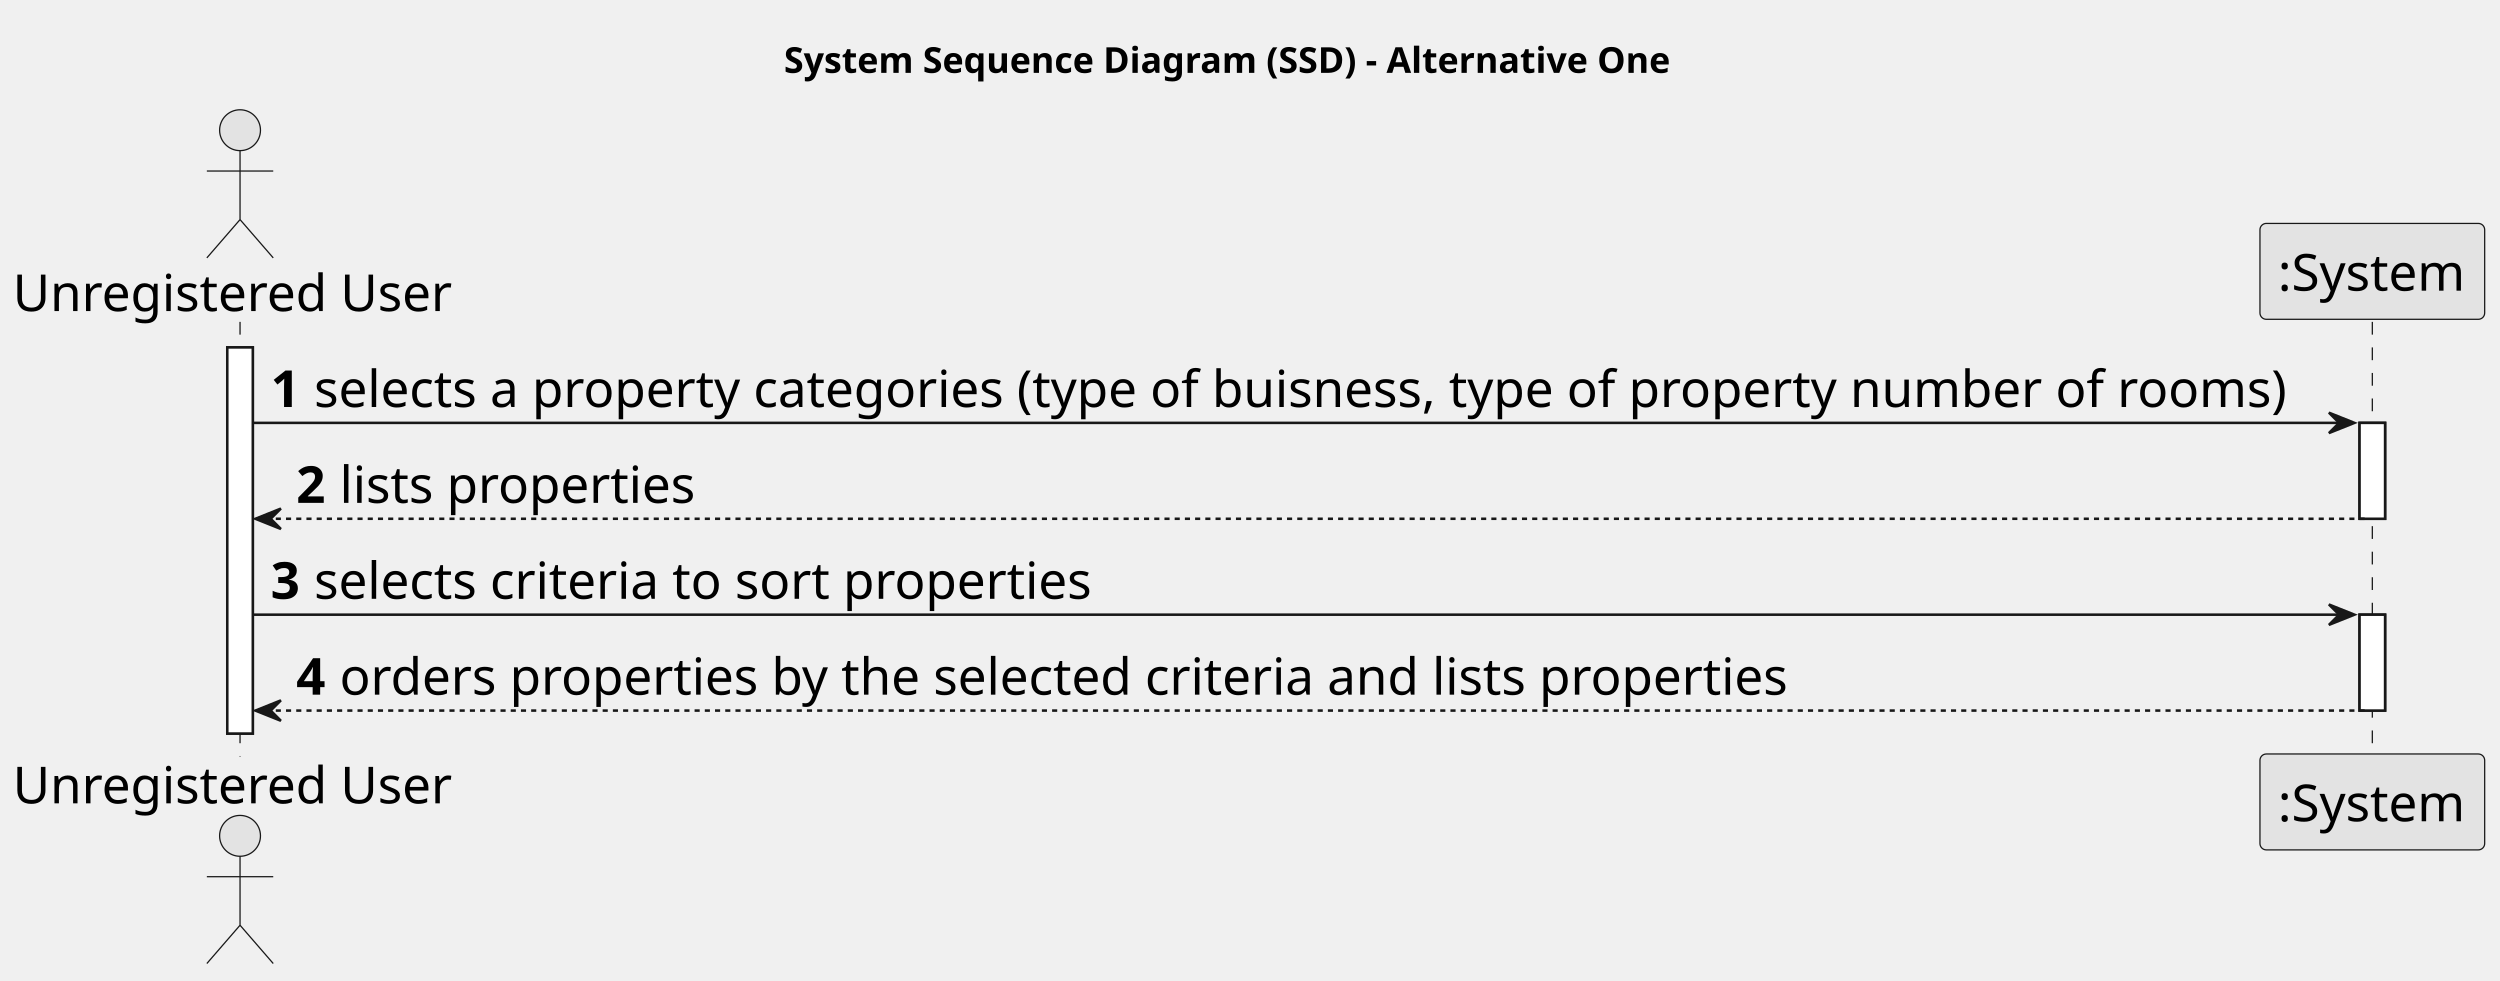
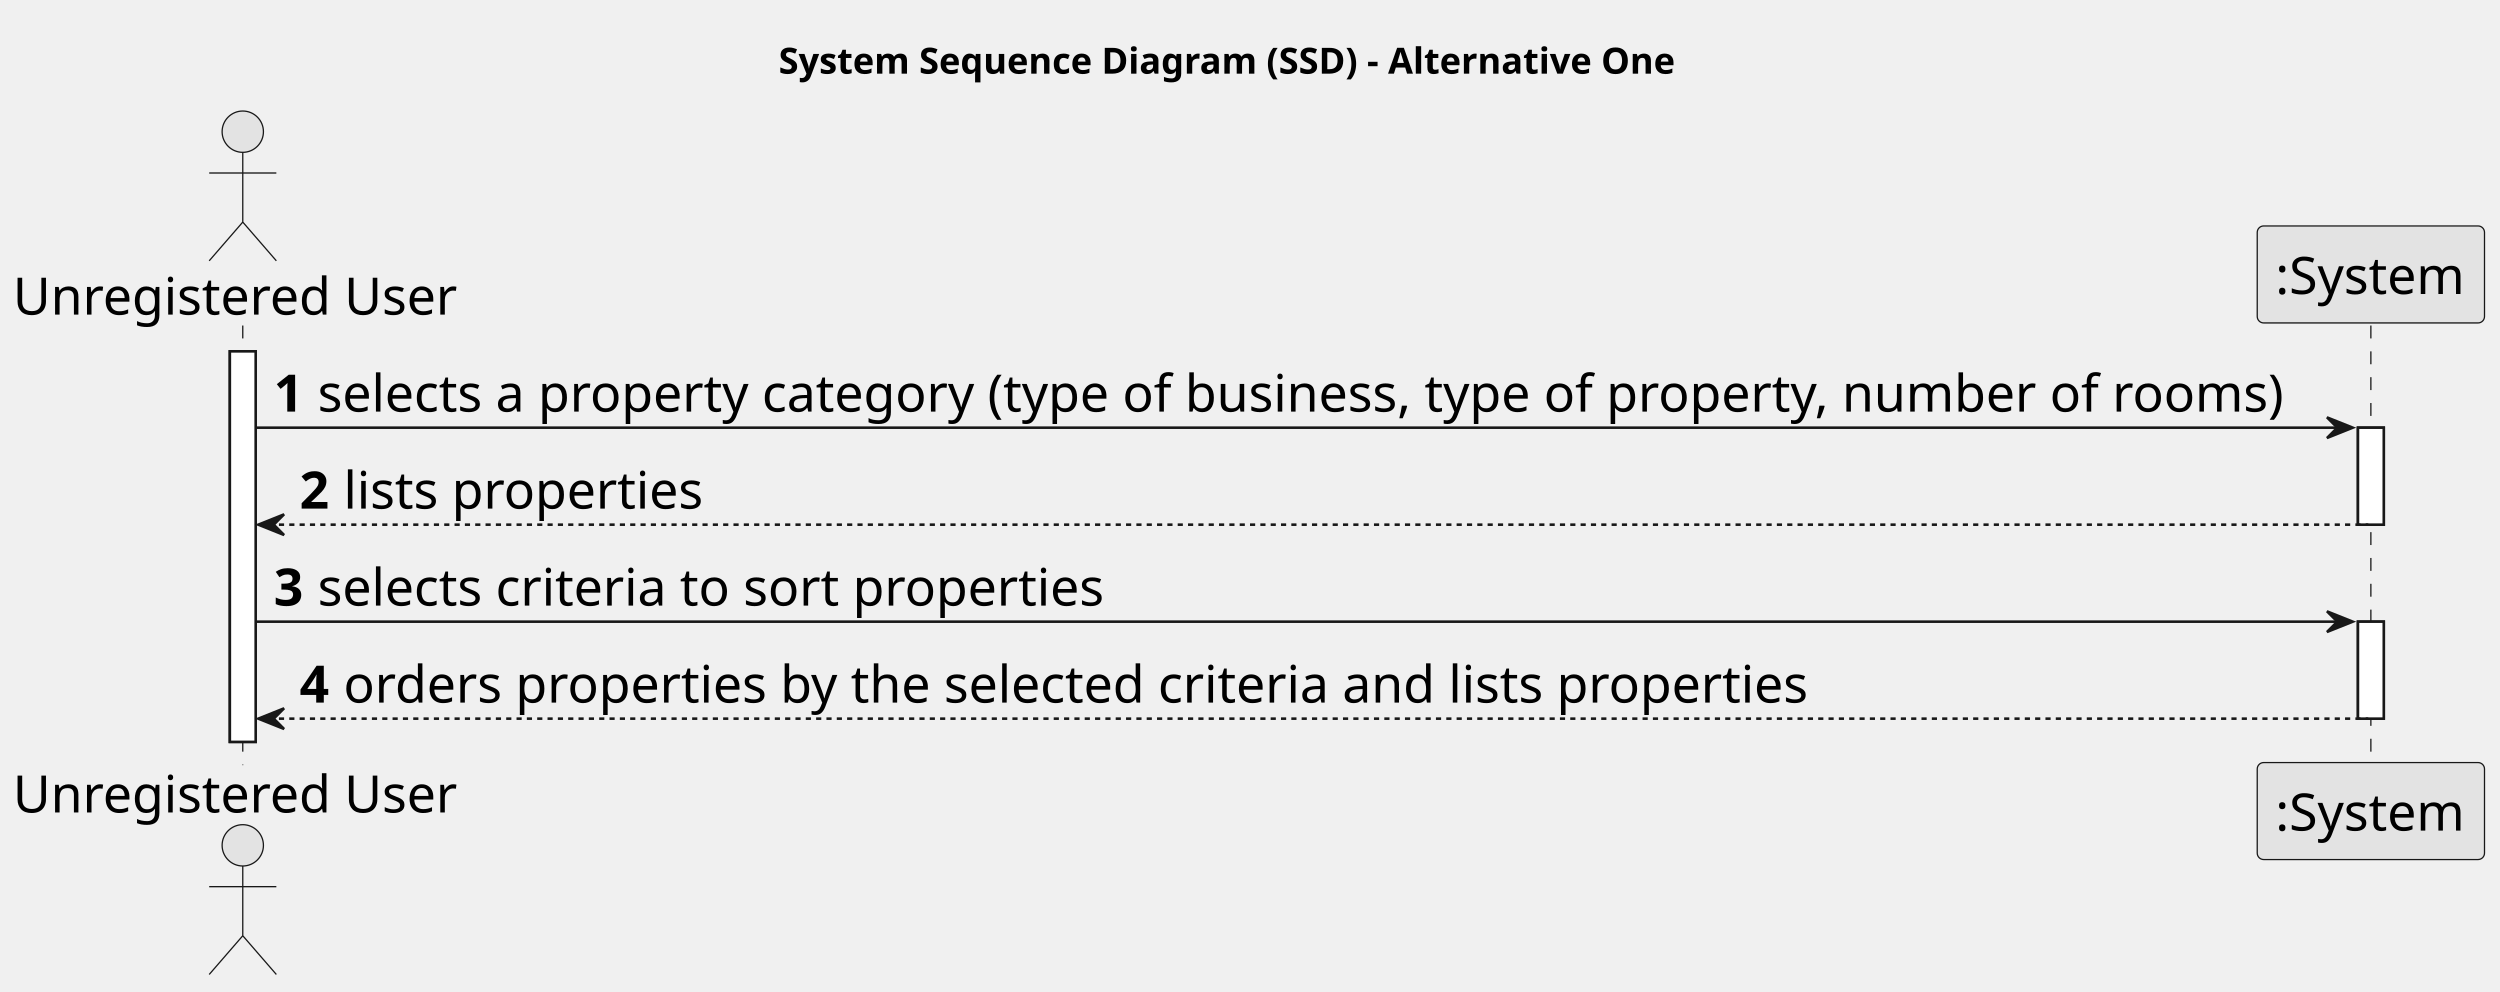
- <svg xmlns="http://www.w3.org/2000/svg" contentStyleType="text/css" height="384px" preserveAspectRatio="none" style="width:979px;height:384px;background:#FFFFFF;" version="1.1" viewBox="0 0 979 384" width="979px" zoomAndPan="magnify">
+ <svg xmlns="http://www.w3.org/2000/svg" contentStyleType="text/css" height="384px" preserveAspectRatio="none" style="width:968px;height:384px;background:#FFFFFF;" version="1.1" viewBox="0 0 968 384" width="968px" zoomAndPan="magnify">
  <defs />
  <g>
-     <text fill="#000000" font-family="sans-serif" font-size="14" font-weight="bold" lengthAdjust="spacing" textLength="363" x="307" y="28.535">System Sequence Diagram (SSD) - Alternative One</text>
+     <text fill="#000000" font-family="sans-serif" font-size="14" font-weight="bold" lengthAdjust="spacing" textLength="363" x="301.5" y="28.535">System Sequence Diagram (SSD) - Alternative One</text>
    <rect fill="#FFFFFF" height="151.219" style="stroke:#181818;stroke-width:1.0;" width="10" x="89" y="136.043" />
-     <rect fill="#FFFFFF" height="37.555" style="stroke:#181818;stroke-width:1.0;" width="10" x="924" y="165.598" />
-     <rect fill="#FFFFFF" height="37.555" style="stroke:#181818;stroke-width:1.0;" width="10" x="924" y="240.707" />
+     <rect fill="#FFFFFF" height="37.555" style="stroke:#181818;stroke-width:1.0;" width="10" x="913" y="165.598" />
+     <rect fill="#FFFFFF" height="37.555" style="stroke:#181818;stroke-width:1.0;" width="10" x="913" y="240.707" />
    <line style="stroke:#181818;stroke-width:0.5;stroke-dasharray:5.0,5.0;" x1="94" x2="94" y1="126.043" y2="296.262" />
-     <line style="stroke:#181818;stroke-width:0.5;stroke-dasharray:5.0,5.0;" x1="929" x2="929" y1="126.043" y2="296.262" />
+     <line style="stroke:#181818;stroke-width:0.5;stroke-dasharray:5.0,5.0;" x1="918" x2="918" y1="126.043" y2="296.262" />
    <text fill="#000000" font-family="sans-serif" font-size="20" lengthAdjust="spacing" textLength="172" x="5" y="121.824">Unregistered User</text>
    <ellipse cx="94" cy="50.988" fill="#E3E3E3" rx="8" ry="8" style="stroke:#181818;stroke-width:0.5;" />
    <path d="M94,58.988 L94,85.988 M81,66.988 L107,66.988 M94,85.988 L81,100.988 M94,85.988 L107,100.988 " fill="none" style="stroke:#181818;stroke-width:0.5;" />
    <text fill="#000000" font-family="sans-serif" font-size="20" lengthAdjust="spacing" textLength="172" x="5" y="314.598">Unregistered User</text>
    <ellipse cx="94" cy="327.316" fill="#E3E3E3" rx="8" ry="8" style="stroke:#181818;stroke-width:0.5;" />
    <path d="M94,335.316 L94,362.316 M81,343.316 L107,343.316 M94,362.316 L81,377.316 M94,362.316 L107,377.316 " fill="none" style="stroke:#181818;stroke-width:0.5;" />
-     <rect fill="#E3E3E3" height="37.555" rx="2.5" ry="2.5" style="stroke:#181818;stroke-width:0.5;" width="88" x="885" y="87.488" />
-     <text fill="#000000" font-family="sans-serif" font-size="20" lengthAdjust="spacing" textLength="74" x="892" y="113.824">:System</text>
-     <rect fill="#E3E3E3" height="37.555" rx="2.5" ry="2.5" style="stroke:#181818;stroke-width:0.5;" width="88" x="885" y="295.262" />
-     <text fill="#000000" font-family="sans-serif" font-size="20" lengthAdjust="spacing" textLength="74" x="892" y="321.598">:System</text>
+     <rect fill="#E3E3E3" height="37.555" rx="2.5" ry="2.5" style="stroke:#181818;stroke-width:0.5;" width="88" x="874" y="87.488" />
+     <text fill="#000000" font-family="sans-serif" font-size="20" lengthAdjust="spacing" textLength="74" x="881" y="113.824">:System</text>
+     <rect fill="#E3E3E3" height="37.555" rx="2.5" ry="2.5" style="stroke:#181818;stroke-width:0.5;" width="88" x="874" y="295.262" />
+     <text fill="#000000" font-family="sans-serif" font-size="20" lengthAdjust="spacing" textLength="74" x="881" y="321.598">:System</text>
    <rect fill="#FFFFFF" height="151.219" style="stroke:#181818;stroke-width:1.0;" width="10" x="89" y="136.043" />
-     <rect fill="#FFFFFF" height="37.555" style="stroke:#181818;stroke-width:1.0;" width="10" x="924" y="165.598" />
-     <rect fill="#FFFFFF" height="37.555" style="stroke:#181818;stroke-width:1.0;" width="10" x="924" y="240.707" />
-     <polygon fill="#181818" points="912,161.598,922,165.598,912,169.598,916,165.598" style="stroke:#181818;stroke-width:1.0;" />
-     <line style="stroke:#181818;stroke-width:1.0;" x1="99" x2="918" y1="165.598" y2="165.598" />
+     <rect fill="#FFFFFF" height="37.555" style="stroke:#181818;stroke-width:1.0;" width="10" x="913" y="165.598" />
+     <rect fill="#FFFFFF" height="37.555" style="stroke:#181818;stroke-width:1.0;" width="10" x="913" y="240.707" />
+     <polygon fill="#181818" points="901,161.598,911,165.598,901,169.598,905,165.598" style="stroke:#181818;stroke-width:1.0;" />
+     <line style="stroke:#181818;stroke-width:1.0;" x1="99" x2="907" y1="165.598" y2="165.598" />
    <text fill="#000000" font-family="sans-serif" font-size="20" font-weight="bold" lengthAdjust="spacing" textLength="13" x="106" y="159.379">1</text>
-     <text fill="#000000" font-family="sans-serif" font-size="20" lengthAdjust="spacing" textLength="789" x="123" y="159.379">selects a property categories (type of buisness, type of property number of rooms)</text>
+     <text fill="#000000" font-family="sans-serif" font-size="20" lengthAdjust="spacing" textLength="778" x="123" y="159.379">selects a property category (type of business, type of property, number of rooms)</text>
    <polygon fill="#181818" points="110,199.152,100,203.152,110,207.152,106,203.152" style="stroke:#181818;stroke-width:1.0;" />
-     <line style="stroke:#181818;stroke-width:1.0;stroke-dasharray:2.0,2.0;" x1="104" x2="928" y1="203.152" y2="203.152" />
+     <line style="stroke:#181818;stroke-width:1.0;stroke-dasharray:2.0,2.0;" x1="104" x2="917" y1="203.152" y2="203.152" />
    <text fill="#000000" font-family="sans-serif" font-size="20" font-weight="bold" lengthAdjust="spacing" textLength="13" x="116" y="196.934">2</text>
    <text fill="#000000" font-family="sans-serif" font-size="20" lengthAdjust="spacing" textLength="144" x="133" y="196.934">lists properties</text>
-     <polygon fill="#181818" points="912,236.707,922,240.707,912,244.707,916,240.707" style="stroke:#181818;stroke-width:1.0;" />
-     <line style="stroke:#181818;stroke-width:1.0;" x1="99" x2="918" y1="240.707" y2="240.707" />
+     <polygon fill="#181818" points="901,236.707,911,240.707,901,244.707,905,240.707" style="stroke:#181818;stroke-width:1.0;" />
+     <line style="stroke:#181818;stroke-width:1.0;" x1="99" x2="907" y1="240.707" y2="240.707" />
    <text fill="#000000" font-family="sans-serif" font-size="20" font-weight="bold" lengthAdjust="spacing" textLength="13" x="106" y="234.488">3</text>
    <text fill="#000000" font-family="sans-serif" font-size="20" lengthAdjust="spacing" textLength="311" x="123" y="234.488">selects criteria to sort properties</text>
    <polygon fill="#181818" points="110,274.262,100,278.262,110,282.262,106,278.262" style="stroke:#181818;stroke-width:1.0;" />
-     <line style="stroke:#181818;stroke-width:1.0;stroke-dasharray:2.0,2.0;" x1="104" x2="928" y1="278.262" y2="278.262" />
+     <line style="stroke:#181818;stroke-width:1.0;stroke-dasharray:2.0,2.0;" x1="104" x2="917" y1="278.262" y2="278.262" />
    <text fill="#000000" font-family="sans-serif" font-size="20" font-weight="bold" lengthAdjust="spacing" textLength="13" x="116" y="272.043">4</text>
    <text fill="#000000" font-family="sans-serif" font-size="20" lengthAdjust="spacing" textLength="582" x="133" y="272.043">orders properties by the selected criteria and lists properties</text>
  </g>
</svg>
